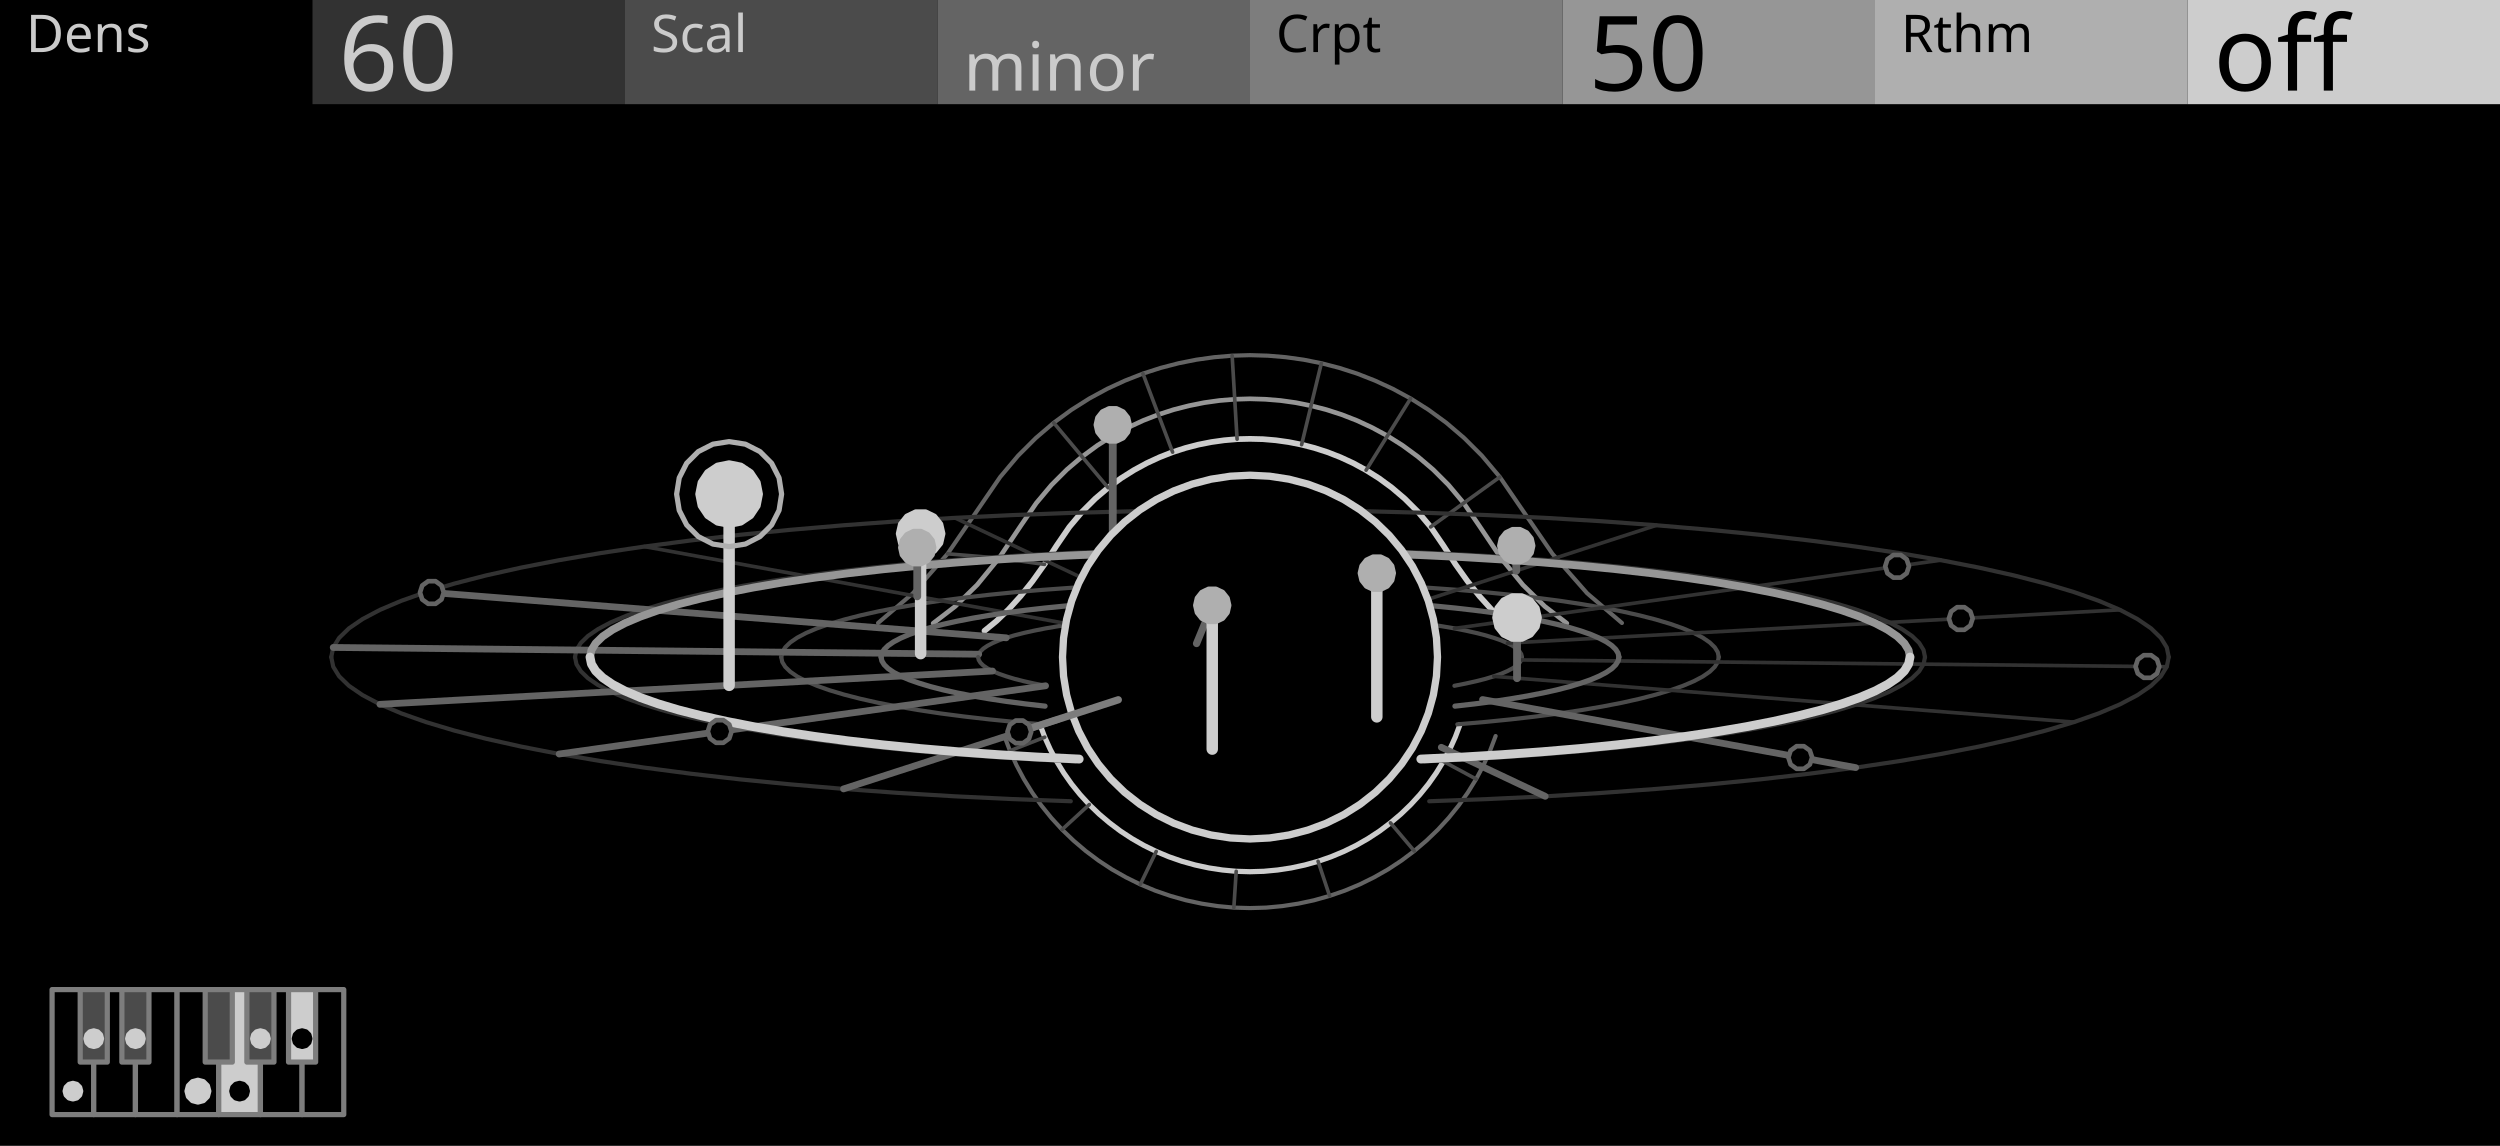
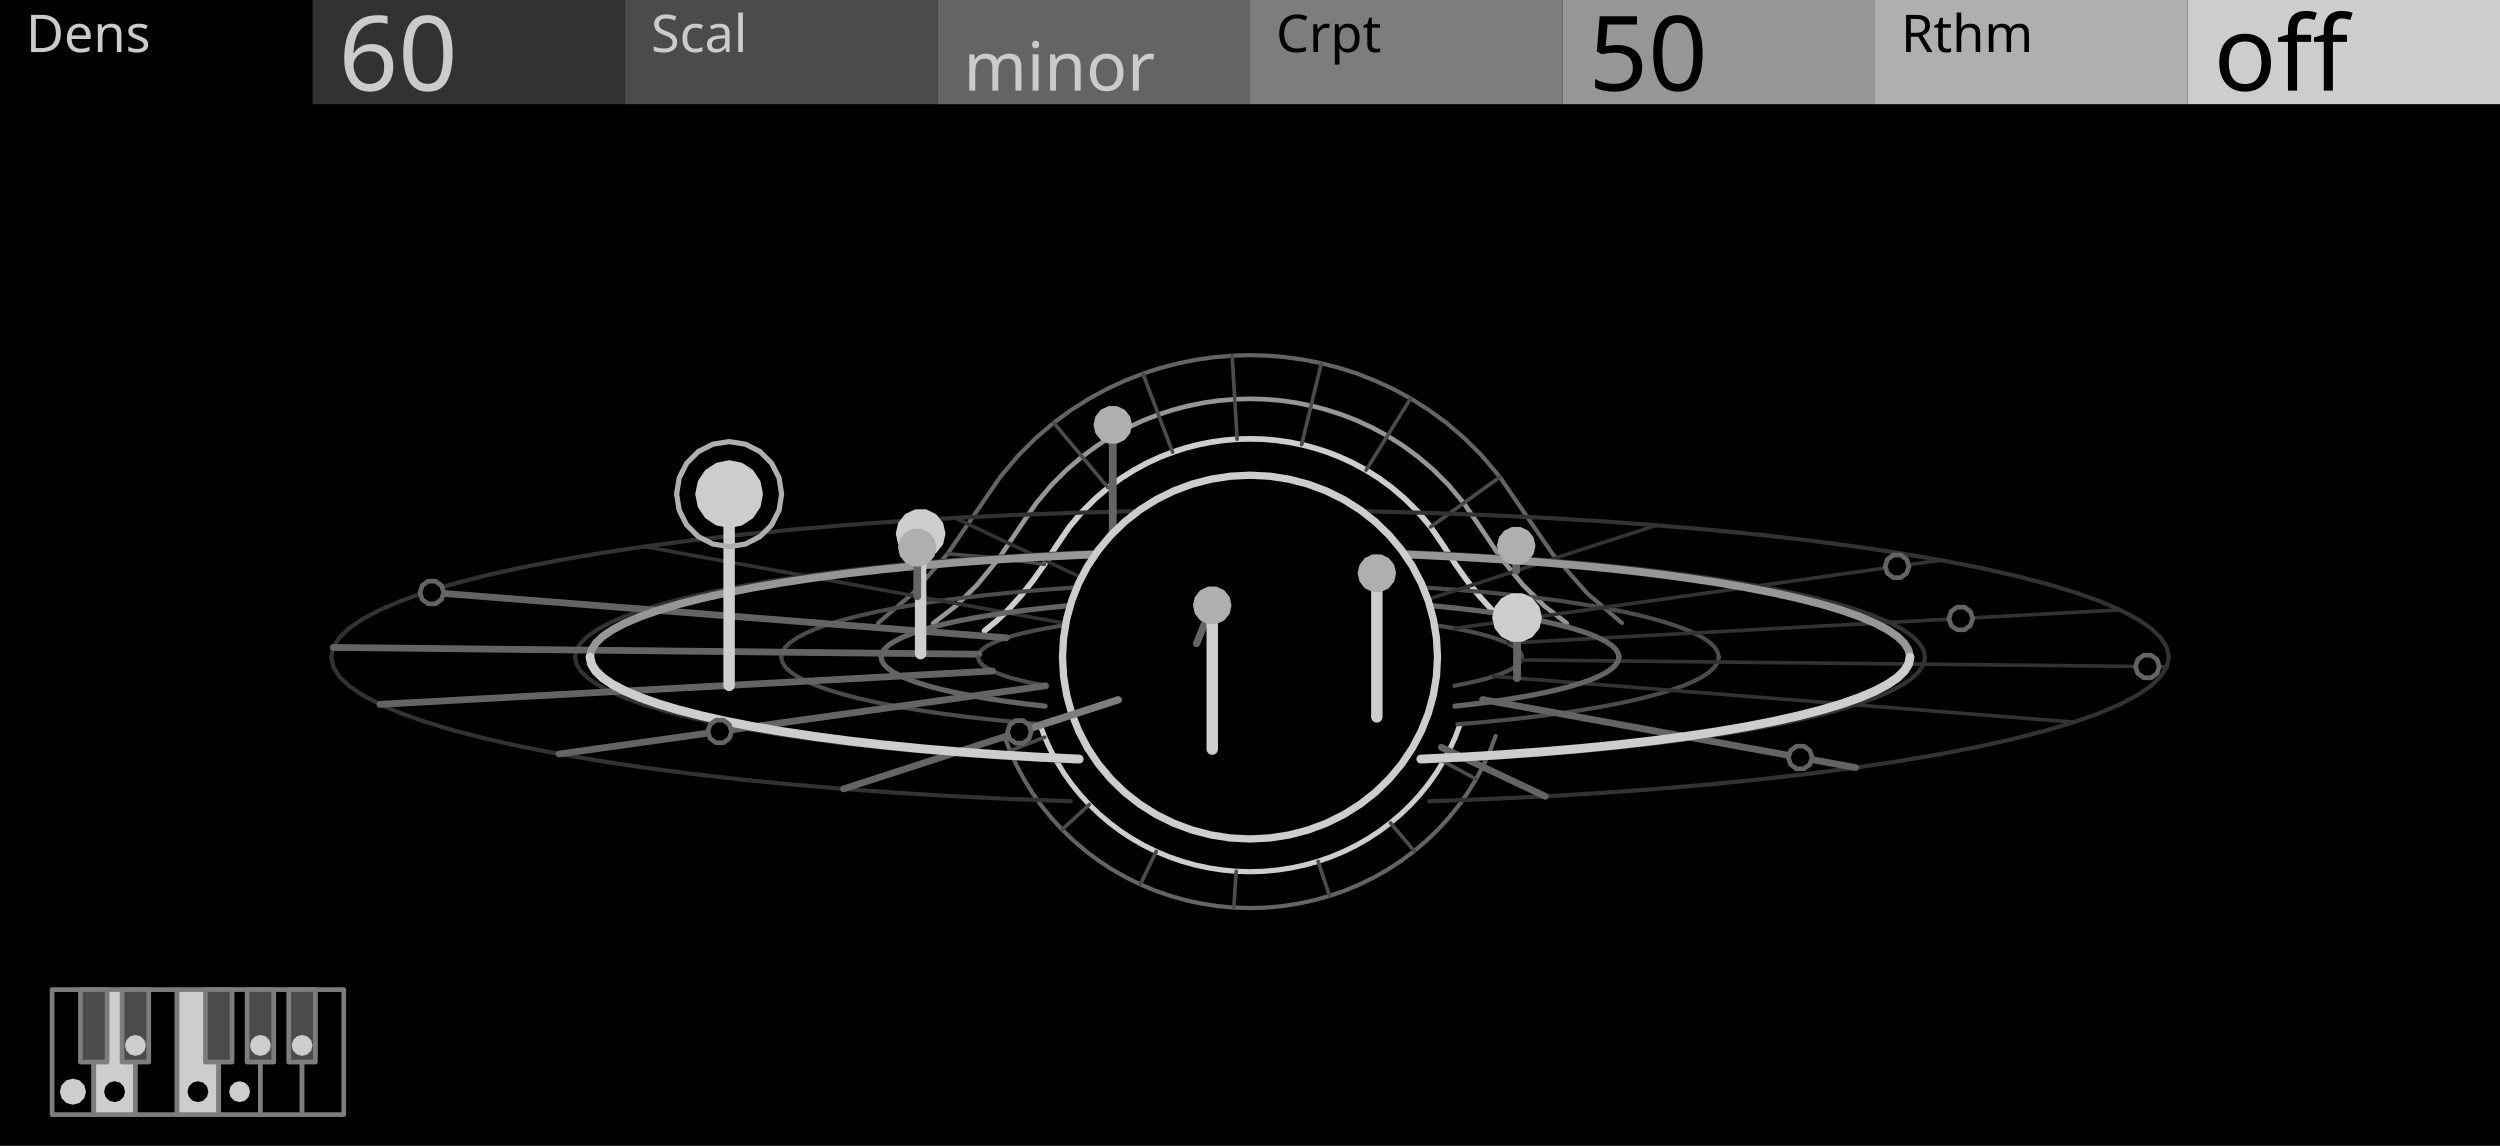
<svg xmlns="http://www.w3.org/2000/svg" width="480" height="220" viewBox="0 0 480 220">
  <rect x="0" y="0" width="480" height="220" fill="#000000" stroke="none" />
  <path d="M189.02,121.12 L191.33,119.23 L193.63,117.02 L195.94,114.47 L198.24,111.59 L200.54,108.36 L202.85,104.78 L205.32,101.17 L207.8,98.22 L210.28,95.75 L212.76,93.64 L215.23,91.83 L217.71,90.27 L220.19,88.92 L222.66,87.78 L225.14,86.81 L227.62,86.01 L230.09,85.37 L232.57,84.88 L235.05,84.53 L237.52,84.32 L240,84.26 L242.48,84.32 L244.95,84.53 L247.43,84.88 L249.91,85.37 L252.38,86.01 L254.86,86.81 L257.34,87.78 L259.81,88.92 L262.29,90.27 L264.77,91.83 L267.24,93.64 L269.72,95.75 L272.2,98.22 L274.68,101.17 L277.15,104.78 L279.46,108.36 L281.76,111.59 L284.06,114.47 L286.37,117.02 L288.67,119.23 L290.98,121.12" fill="none" stroke="#CDCDCD" stroke-width="1.1" stroke-linejoin="round" stroke-linecap="round" />
  <path d="M179.17,119.67 L183.38,116.44 L187.6,112.31 L191.82,107.15 L196.04,100.86 L198.97,96.59 L201.9,93.1 L204.83,90.17 L207.76,87.68 L210.69,85.53 L213.62,83.68 L216.55,82.1 L219.48,80.74 L222.41,79.6 L225.35,78.65 L228.28,77.9 L231.21,77.31 L234.14,76.9 L237.07,76.66 L240,76.57 L242.93,76.66 L245.86,76.9 L248.79,77.31 L251.72,77.9 L254.65,78.65 L257.59,79.6 L260.52,80.74 L263.45,82.1 L266.38,83.68 L269.31,85.53 L272.24,87.68 L275.17,90.17 L278.1,93.1 L281.03,96.59 L283.96,100.86 L288.18,107.15 L292.4,112.31 L296.62,116.44 L300.83,119.67" fill="none" stroke="#969696" stroke-width="0.9" stroke-linejoin="round" stroke-linecap="round" />
  <path d="M168.59,119.61 L175.26,113.92 L181.93,106.33 L188.61,96.58 L192.03,91.59 L195.46,87.51 L198.89,84.09 L202.31,81.17 L205.74,78.67 L209.16,76.51 L212.59,74.65 L216.02,73.07 L219.44,71.73 L222.87,70.63 L226.3,69.74 L229.72,69.06 L233.15,68.58 L236.57,68.29 L240,68.19 L243.43,68.29 L246.85,68.58 L250.28,69.06 L253.7,69.74 L257.13,70.63 L260.56,71.73 L263.98,73.07 L267.41,74.65 L270.84,76.51 L274.26,78.67 L277.69,81.17 L281.11,84.09 L284.54,87.51 L287.97,91.59 L291.39,96.58 L298.07,106.33 L304.74,113.92 L311.41,119.61" fill="none" stroke="#646464" stroke-width="0.8" stroke-linejoin="round" stroke-linecap="round" />
  <path d="M200.54,108.36 L191.82,107.15 L181.93,106.33" fill="none" stroke="#4B4B4B" stroke-width="0.7" stroke-linejoin="round" stroke-linecap="round" />
  <path d="M212.76,93.64 L207.76,87.68 L202.31,81.17" fill="none" stroke="#4B4B4B" stroke-width="0.7" stroke-linejoin="round" stroke-linecap="round" />
  <path d="M225.14,86.81 L222.41,79.6 L219.44,71.73" fill="none" stroke="#4B4B4B" stroke-width="0.7" stroke-linejoin="round" stroke-linecap="round" />
  <path d="M237.52,84.32 L237.07,76.66 L236.57,68.29" fill="none" stroke="#4B4B4B" stroke-width="0.7" stroke-linejoin="round" stroke-linecap="round" />
  <path d="M249.91,85.37 L251.72,77.9 L253.7,69.74" fill="none" stroke="#4B4B4B" stroke-width="0.7" stroke-linejoin="round" stroke-linecap="round" />
  <path d="M262.29,90.27 L266.38,83.68 L270.84,76.51" fill="none" stroke="#4B4B4B" stroke-width="0.7" stroke-linejoin="round" stroke-linecap="round" />
  <path d="M274.68,101.17 L281.03,96.59 L287.97,91.59" fill="none" stroke="#4B4B4B" stroke-width="0.7" stroke-linejoin="round" stroke-linecap="round" />
  <path d="M280.32,139.12 L279.41,141.54 L278.34,143.9 L277.12,146.19 L275.76,148.4 L274.26,150.53 L272.62,152.56 L270.86,154.48 L268.97,156.3 L266.97,157.99 L264.87,159.57 L262.67,161.01 L260.38,162.32 L258.01,163.48 L255.57,164.5 L253.07,165.37 L250.52,166.08 L247.92,166.64 L245.3,167.04 L242.65,167.29 L240,167.37 L237.35,167.29 L234.7,167.04 L232.08,166.64 L229.48,166.08 L226.93,165.37 L224.43,164.5 L221.99,163.48 L219.62,162.32 L217.33,161.01 L215.13,159.57 L213.03,157.99 L211.03,156.3 L209.14,154.48 L207.38,152.56 L205.74,150.53 L204.24,148.4 L202.88,146.19 L201.66,143.9 L200.59,141.54 L199.68,139.12" fill="none" stroke="#CDCDCD" stroke-width="1" stroke-linejoin="round" stroke-linecap="round" />
  <path d="M287.16,141.32 L286.09,144.15 L284.84,146.91 L283.42,149.58 L281.82,152.17 L280.06,154.66 L278.15,157.03 L276.09,159.28 L273.88,161.4 L271.54,163.39 L269.08,165.23 L266.51,166.92 L263.83,168.44 L261.06,169.81 L258.21,171 L255.28,172.01 L252.3,172.85 L249.27,173.5 L246.2,173.97 L243.1,174.26 L240,174.35 L236.9,174.26 L233.8,173.97 L230.73,173.5 L227.7,172.85 L224.72,172.01 L221.79,171 L218.94,169.81 L216.17,168.44 L213.49,166.92 L210.92,165.23 L208.46,163.39 L206.12,161.4 L203.91,159.28 L201.85,157.03 L199.94,154.66 L198.18,152.17 L196.58,149.58 L195.16,146.91 L193.91,144.15 L192.84,141.32" fill="none" stroke="#646464" stroke-width="0.8" stroke-linejoin="round" stroke-linecap="round" />
  <path d="M277.12,146.19 L283.42,149.58" fill="none" stroke="#4B4B4B" stroke-width="0.7" stroke-linejoin="round" stroke-linecap="round" />
  <path d="M266.97,157.99 L271.54,163.39" fill="none" stroke="#4B4B4B" stroke-width="0.7" stroke-linejoin="round" stroke-linecap="round" />
  <path d="M253.07,165.37 L255.28,172.01" fill="none" stroke="#4B4B4B" stroke-width="0.7" stroke-linejoin="round" stroke-linecap="round" />
  <path d="M237.35,167.29 L236.9,174.26" fill="none" stroke="#4B4B4B" stroke-width="0.7" stroke-linejoin="round" stroke-linecap="round" />
  <path d="M221.99,163.48 L218.94,169.81" fill="none" stroke="#4B4B4B" stroke-width="0.7" stroke-linejoin="round" stroke-linecap="round" />
  <path d="M209.14,154.48 L203.91,159.28" fill="none" stroke="#4B4B4B" stroke-width="0.7" stroke-linejoin="round" stroke-linecap="round" />
  <path d="M200.59,141.54 L193.91,144.15" fill="none" stroke="#4B4B4B" stroke-width="0.7" stroke-linejoin="round" stroke-linecap="round" />
  <path d="M187.8,126.16 L187.91,125.61 L188.25,125.07 L188.8,124.53 L189.58,124 L190.57,123.48 L191.77,122.96 L193.18,122.47 L194.79,121.98 L196.6,121.52 L198.59,121.08 L200.75,120.65 L203.09,120.25 L205.58,119.88 L208.22,119.53 L211,119.22 L213.9,118.93 L216.91,118.67 L220.02,118.44 L223.22,118.25 L226.49,118.09 L229.82,117.97 L233.19,117.88 L236.59,117.83 L240,117.81 L243.41,117.83 L246.81,117.88 L250.18,117.97 L253.51,118.09 L256.78,118.25 L259.98,118.44 L263.09,118.67 L266.1,118.93 L269,119.22 L271.78,119.53 L274.42,119.88 L276.91,120.25 L279.25,120.65 L281.41,121.08 L283.4,121.52 L285.21,121.98 L286.82,122.47 L288.23,122.96 L289.43,123.48 L290.42,124 L291.2,124.53 L291.75,125.07 L292.09,125.61 L292.2,126.16" fill="none" stroke="#4B4B4B" stroke-width="0.8" stroke-linejoin="round" stroke-linecap="round" />
  <path d="M150,126.16 L150.19,125.22 L150.77,124.28 L151.73,123.35 L153.07,122.43 L154.78,121.53 L156.85,120.65 L159.28,119.79 L162.06,118.96 L165.17,118.16 L168.6,117.39 L172.33,116.67 L176.36,115.98 L180.66,115.33 L185.21,114.74 L190,114.19 L195,113.69 L200.19,113.25 L205.56,112.86 L211.07,112.52 L216.71,112.25 L222.44,112.04 L228.25,111.88 L234.11,111.79 L240,111.76 L245.89,111.79 L251.75,111.88 L257.56,112.04 L263.29,112.25 L268.93,112.52 L274.44,112.86 L279.81,113.25 L285,113.69 L290,114.19 L294.79,114.74 L299.34,115.33 L303.64,115.98 L307.67,116.67 L311.4,117.39 L314.83,118.16 L317.94,118.96 L320.72,119.79 L323.15,120.65 L325.22,121.53 L326.93,122.43 L328.27,123.35 L329.23,124.28 L329.81,125.22 L330,126.16" fill="none" stroke="#4B4B4B" stroke-width="0.8" stroke-linejoin="round" stroke-linecap="round" />
  <path d="M110.4,126.16 L110.68,124.8 L111.51,123.45 L112.89,122.11 L114.82,120.79 L117.28,119.49 L120.27,118.22 L123.77,116.99 L127.76,115.79 L132.24,114.64 L137.18,113.54 L142.56,112.49 L148.36,111.5 L154.55,110.57 L161.1,109.71 L168,108.92 L175.2,108.2 L182.68,107.56 L190.4,107 L198.34,106.52 L206.46,106.13 L214.72,105.82 L223.08,105.6 L231.52,105.47 L240,105.42 L248.48,105.47 L256.92,105.6 L265.28,105.82 L273.54,106.13 L281.66,106.52 L289.6,107 L297.32,107.56 L304.8,108.2 L312,108.92 L318.9,109.71 L325.45,110.57 L331.64,111.5 L337.44,112.49 L342.82,113.54 L347.76,114.64 L352.24,115.79 L356.23,116.99 L359.73,118.22 L362.72,119.49 L365.18,120.79 L367.11,122.11 L368.49,123.45 L369.32,124.8 L369.6,126.16" fill="none" stroke="#323232" stroke-width="0.8" stroke-linejoin="round" stroke-linecap="round" />
  <path d="M63.6,126.16 L63.98,124.31 L65.11,122.48 L66.99,120.65 L69.61,118.86 L72.96,117.09 L77.03,115.36 L81.79,113.68 L87.23,112.05 L93.33,110.48 L100.05,108.98 L107.38,107.55 L115.27,106.2 L123.69,104.94 L132.61,103.77 L142,102.69 L151.8,101.72 L161.98,100.85 L172.49,100.08 L183.3,99.43 L194.34,98.9 L205.59,98.48 L216.98,98.18 L228.46,98 L240,97.94 L251.54,98 L263.02,98.18 L274.41,98.48 L285.66,98.9 L296.7,99.43 L307.51,100.08 L318.02,100.85 L328.2,101.72 L338,102.69 L347.39,103.77 L356.31,104.94 L364.73,106.2 L372.62,107.55 L379.95,108.98 L386.67,110.48 L392.77,112.05 L398.21,113.68 L402.97,115.36 L407.04,117.09 L410.39,118.86 L413.01,120.65 L414.89,122.48 L416.02,124.31 L416.4,126.16" fill="none" stroke="#323232" stroke-width="0.8" stroke-linejoin="round" stroke-linecap="round" />
  <path d="M187.91,125.61 L172.42,125.45 L156.93,125.29 L141.44,125.12 L125.95,124.96 L110.45,124.8 L94.96,124.64 L79.47,124.47 L63.98,124.31" fill="none" stroke="#646464" stroke-width="1.3" stroke-linejoin="round" stroke-linecap="round" />
  <path d="M193.19,122.46 L179.26,121.37 L165.34,120.27 L151.42,119.17 L137.49,118.07 L123.57,116.97 L109.65,115.87 L95.73,114.77 L81.8,113.67" fill="none" stroke="#646464" stroke-width="1.3" stroke-linejoin="round" stroke-linecap="round" />
  <path d="M205.59,119.88 L195.35,118.01 L185.12,116.14 L174.88,114.28 L164.65,112.41 L154.41,110.54 L144.18,108.67 L133.94,106.81 L123.71,104.94" fill="none" stroke="#323232" stroke-width="0.7" stroke-linejoin="round" stroke-linecap="round" />
  <path d="M223.23,118.25 L218.24,115.9 L213.25,113.55 L208.26,111.19 L203.27,108.84 L198.29,106.49 L193.3,104.14 L188.31,101.78 L183.32,99.43" fill="none" stroke="#323232" stroke-width="0.7" stroke-linejoin="round" stroke-linecap="round" />
  <path d="M243.42,117.83 L244.44,115.35 L245.46,112.87 L246.47,110.39 L247.49,107.91 L248.51,105.43 L249.53,102.95 L250.54,100.48 L251.56,98" fill="none" stroke="#323232" stroke-width="0.7" stroke-linejoin="round" stroke-linecap="round" />
  <path d="M263.09,118.67 L269.96,116.44 L276.83,114.21 L283.7,111.99 L290.57,109.76 L297.44,107.53 L304.3,105.3 L311.17,103.08 L318.04,100.85" fill="none" stroke="#323232" stroke-width="0.7" stroke-linejoin="round" stroke-linecap="round" />
  <path d="M279.25,120.65 L290.92,119.02 L302.6,117.38 L314.27,115.74 L325.95,114.1 L337.62,112.47 L349.29,110.83 L360.97,109.19 L372.64,107.55" fill="none" stroke="#323232" stroke-width="0.7" stroke-linejoin="round" stroke-linecap="round" />
  <path d="M289.43,123.48 L304.13,122.68 L318.84,121.88 L333.54,121.08 L348.24,120.28 L362.94,119.49 L377.64,118.69 L392.34,117.89 L407.05,117.09" fill="none" stroke="#323232" stroke-width="0.7" stroke-linejoin="round" stroke-linecap="round" />
  <path d="M169.17,126.16 L169.32,125.42 L169.78,124.68 L170.53,123.95 L171.58,123.23 L172.93,122.52 L174.56,121.82 L176.47,121.15 L178.66,120.49 L181.11,119.86 L183.81,119.26 L186.75,118.69 L189.92,118.15 L193.3,117.64 L196.88,117.17 L200.65,116.74 L204.58,116.35 L208.67,116 L212.89,115.69 L217.23,115.43 L221.67,115.21 L226.18,115.04 L230.75,114.92 L235.37,114.85 L240,114.83 L244.63,114.85 L249.25,114.92 L253.82,115.04 L258.33,115.21 L262.77,115.43 L267.11,115.69 L271.33,116 L275.41,116.35 L279.35,116.74 L283.12,117.17 L286.7,117.64 L290.08,118.15 L293.25,118.69 L296.19,119.26 L298.89,119.86 L301.34,120.49 L303.53,121.15 L305.44,121.82 L307.07,122.52 L308.42,123.23 L309.47,123.95 L310.22,124.68 L310.68,125.42 L310.83,126.16" fill="none" stroke="#646464" stroke-width="1" stroke-linejoin="round" stroke-linecap="round" />
  <path d="M113.28,126.16 L113.55,124.83 L114.36,123.51 L115.71,122.2 L117.6,120.91 L120.01,119.64 L122.93,118.4 L126.35,117.19 L130.26,116.02 L134.64,114.9 L139.47,113.82 L144.73,112.79 L150.4,111.82 L156.45,110.92 L162.86,110.07 L169.6,109.3 L176.64,108.6 L183.95,107.98 L191.51,107.43 L199.27,106.96 L207.2,106.58 L215.28,106.27 L223.46,106.06 L231.71,105.93 L240,105.88 L248.29,105.93 L256.54,106.06 L264.72,106.27 L272.8,106.58 L280.73,106.96 L288.49,107.43 L296.05,107.98 L303.36,108.6 L310.4,109.3 L317.14,110.07 L323.55,110.92 L329.6,111.82 L335.27,112.79 L340.53,113.82 L345.36,114.9 L349.74,116.02 L353.65,117.19 L357.07,118.4 L359.99,119.64 L362.4,120.91 L364.29,122.2 L365.64,123.51 L366.45,124.83 L366.72,126.16" fill="none" stroke="#969696" stroke-width="1.5" stroke-linejoin="round" stroke-linecap="round" />
  <path d="M176.76,125.5 L176.76,102.46" fill="none" stroke="#CDCDCD" stroke-width="2.2" stroke-linejoin="round" stroke-linecap="round" />
  <path d="M181.08,102.46 L180.65,104.33 L179.45,105.83 L177.72,106.67 L175.8,106.67 L174.06,105.83 L172.87,104.33 L172.44,102.46 L172.87,100.58 L174.06,99.08 L175.8,98.24 L177.72,98.24 L179.45,99.08 L180.65,100.58 L181.08,102.46 Z" fill="#CDCDCD" stroke="#CDCDCD" stroke-width="0.9" stroke-linejoin="round" stroke-linecap="round" />
  <path d="M85.2,113.76 L84.76,115.1 L83.62,115.93 L82.21,115.93 L81.07,115.1 L80.64,113.76 L81.07,112.42 L82.21,111.59 L83.62,111.59 L84.76,112.42 L85.2,113.76 Z" fill="#000000" stroke="#646464" stroke-width="0.9" stroke-linejoin="round" stroke-linecap="round" />
  <path d="M176.11,114.5 L176.11,105.14" fill="none" stroke="#646464" stroke-width="1.5" stroke-linejoin="round" stroke-linecap="round" />
  <path d="M179.35,105.14 L179.03,106.55 L178.13,107.67 L176.83,108.3 L175.39,108.3 L174.09,107.67 L173.19,106.55 L172.87,105.14 L173.19,103.73 L174.09,102.61 L175.39,101.98 L176.83,101.98 L178.13,102.61 L179.03,103.73 L179.35,105.14 Z" fill="#AFAFAF" stroke="#AFAFAF" stroke-width="0.9" stroke-linejoin="round" stroke-linecap="round" />
  <path d="M213.65,113.73 L213.65,81.57" fill="none" stroke="#646464" stroke-width="1.5" stroke-linejoin="round" stroke-linecap="round" />
  <path d="M216.89,81.57 L216.57,82.98 L215.67,84.11 L214.37,84.73 L212.93,84.73 L211.63,84.11 L210.73,82.98 L210.41,81.57 L210.73,80.17 L211.63,79.04 L212.93,78.42 L214.37,78.42 L215.67,79.04 L216.57,80.17 L216.89,81.57 Z" fill="#AFAFAF" stroke="#AFAFAF" stroke-width="0.9" stroke-linejoin="round" stroke-linecap="round" />
  <path d="M246.84,109.5 L246.84,97.86" fill="none" stroke="#646464" stroke-width="1.5" stroke-linejoin="round" stroke-linecap="round" />
  <path d="M250.08,97.86 L249.76,99.26 L248.86,100.39 L247.56,101.02 L246.12,101.02 L244.82,100.39 L243.92,99.26 L243.6,97.86 L243.92,96.45 L244.82,95.32 L246.12,94.7 L247.56,94.7 L248.86,95.32 L249.76,96.45 L250.08,97.86 Z" fill="#AFAFAF" stroke="#AFAFAF" stroke-width="0.9" stroke-linejoin="round" stroke-linecap="round" />
  <path d="M291.12,109.58 L291.12,104.78" fill="none" stroke="#646464" stroke-width="1.5" stroke-linejoin="round" stroke-linecap="round" />
  <path d="M294.36,104.78 L294.04,106.19 L293.14,107.31 L291.84,107.94 L290.4,107.94 L289.1,107.31 L288.2,106.19 L287.88,104.78 L288.2,103.38 L289.1,102.25 L290.4,101.62 L291.84,101.62 L293.14,102.25 L294.04,103.38 L294.36,104.78 Z" fill="#AFAFAF" stroke="#AFAFAF" stroke-width="0.9" stroke-linejoin="round" stroke-linecap="round" />
  <path d="M366.52,108.73 L366.08,110.07 L364.94,110.9 L363.53,110.9 L362.39,110.07 L361.96,108.73 L362.39,107.39 L363.53,106.56 L364.94,106.56 L366.08,107.39 L366.52,108.73 Z" fill="#000000" stroke="#646464" stroke-width="0.9" stroke-linejoin="round" stroke-linecap="round" />
  <path d="M378.75,118.75 L378.31,120.09 L377.17,120.92 L375.76,120.92 L374.62,120.09 L374.19,118.75 L374.62,117.41 L375.76,116.58 L377.17,116.58 L378.31,117.41 L378.75,118.75 Z" fill="#000000" stroke="#646464" stroke-width="0.9" stroke-linejoin="round" stroke-linecap="round" />
  <path d="M276,126.16 L275.8,129.81 L275.21,133.42 L274.24,136.95 L272.89,140.36 L271.18,143.62 L269.12,146.69 L266.75,149.53 L264.09,152.11 L261.16,154.41 L258,156.4 L254.64,158.06 L251.12,159.37 L247.48,160.32 L243.76,160.89 L240,161.08 L236.24,160.89 L232.52,160.32 L228.88,159.37 L225.36,158.06 L222,156.4 L218.84,154.41 L215.91,152.11 L213.25,149.53 L210.88,146.69 L208.82,143.62 L207.11,140.36 L205.76,136.95 L204.79,133.42 L204.2,129.81 L204,126.16 L204.2,122.51 L204.79,118.9 L205.76,115.37 L207.11,111.96 L208.82,108.7 L210.88,105.63 L213.25,102.79 L215.91,100.21 L218.84,97.91 L222,95.92 L225.36,94.26 L228.88,92.95 L232.52,92 L236.24,91.43 L240,91.24 L243.76,91.43 L247.48,92 L251.12,92.95 L254.64,94.26 L258,95.92 L261.16,97.91 L264.09,100.21 L266.75,102.79 L269.12,105.63 L271.18,108.7 L272.89,111.96 L274.24,115.37 L275.21,118.9 L275.8,122.51 L276,126.16 Z" fill="#000000" stroke="#CDCDCD" stroke-width="1.4" stroke-linejoin="round" stroke-linecap="round" />
  <path d="M292.2,126.16 L292.09,126.71 L291.75,127.25 L291.2,127.79 L290.42,128.32 L289.43,128.84 L288.23,129.36 L286.82,129.85 L285.21,130.34 L283.4,130.8 L281.41,131.24 L279.25,131.67" fill="none" stroke="#4B4B4B" stroke-width="0.8" stroke-linejoin="round" stroke-linecap="round" />
  <path d="M200.75,131.67 L198.59,131.24 L196.6,130.8 L194.79,130.34 L193.18,129.85 L191.77,129.36 L190.57,128.84 L189.58,128.32 L188.8,127.79 L188.25,127.25 L187.91,126.71 L187.8,126.16" fill="none" stroke="#4B4B4B" stroke-width="0.8" stroke-linejoin="round" stroke-linecap="round" />
  <path d="M330,126.16 L329.81,127.1 L329.23,128.04 L328.27,128.97 L326.93,129.89 L325.22,130.79 L323.15,131.67 L320.72,132.53 L317.94,133.36 L314.83,134.16 L311.4,134.93 L307.67,135.65 L303.64,136.34 L299.34,136.99 L294.79,137.58 L290,138.13 L285,138.63 L279.81,139.07" fill="none" stroke="#4B4B4B" stroke-width="0.8" stroke-linejoin="round" stroke-linecap="round" />
  <path d="M200.19,139.07 L195,138.63 L190,138.13 L185.21,137.58 L180.66,136.99 L176.36,136.34 L172.33,135.65 L168.6,134.93 L165.17,134.16 L162.06,133.36 L159.28,132.53 L156.85,131.67 L154.78,130.79 L153.07,129.89 L151.73,128.97 L150.77,128.04 L150.19,127.1 L150,126.16" fill="none" stroke="#4B4B4B" stroke-width="0.8" stroke-linejoin="round" stroke-linecap="round" />
  <path d="M369.6,126.16 L369.32,127.52 L368.49,128.87 L367.11,130.21 L365.18,131.53 L362.72,132.83 L359.73,134.1 L356.23,135.33 L352.24,136.53 L347.76,137.68 L342.82,138.78 L337.44,139.83 L331.64,140.82 L325.45,141.75 L318.9,142.61 L312,143.4 L304.8,144.12 L297.32,144.76 L289.6,145.32 L281.66,145.8 L273.54,146.19" fill="none" stroke="#323232" stroke-width="0.8" stroke-linejoin="round" stroke-linecap="round" />
  <path d="M206.46,146.19 L198.34,145.8 L190.4,145.32 L182.68,144.76 L175.2,144.12 L168,143.4 L161.1,142.61 L154.55,141.75 L148.36,140.82 L142.56,139.83 L137.18,138.78 L132.24,137.68 L127.76,136.53 L123.77,135.33 L120.27,134.1 L117.28,132.83 L114.82,131.53 L112.89,130.21 L111.51,128.87 L110.68,127.52 L110.4,126.16" fill="none" stroke="#323232" stroke-width="0.8" stroke-linejoin="round" stroke-linecap="round" />
  <path d="M416.4,126.16 L416.02,128.01 L414.89,129.84 L413.01,131.67 L410.39,133.46 L407.04,135.23 L402.97,136.96 L398.21,138.64 L392.77,140.27 L386.67,141.84 L379.95,143.34 L372.62,144.77 L364.73,146.12 L356.31,147.38 L347.39,148.55 L338,149.63 L328.2,150.6 L318.02,151.47 L307.51,152.24 L296.7,152.89 L285.66,153.42 L274.41,153.84" fill="none" stroke="#323232" stroke-width="0.8" stroke-linejoin="round" stroke-linecap="round" />
  <path d="M205.59,153.84 L194.34,153.42 L183.3,152.89 L172.49,152.24 L161.98,151.47 L151.8,150.6 L142,149.63 L132.61,148.55 L123.69,147.38 L115.27,146.12 L107.38,144.77 L100.05,143.34 L93.33,141.84 L87.23,140.27 L81.79,138.64 L77.03,136.96 L72.96,135.23 L69.61,133.46 L66.99,131.67 L65.11,129.84 L63.98,128.01 L63.6,126.16" fill="none" stroke="#323232" stroke-width="0.8" stroke-linejoin="round" stroke-linecap="round" />
  <path d="M284.65,134.31 L294.88,136.18 L305.12,138.04 L315.35,139.91 L325.59,141.78 L335.82,143.65 L346.06,145.51 L356.29,147.38" fill="none" stroke="#646464" stroke-width="1.3" stroke-linejoin="round" stroke-linecap="round" />
  <path d="M276.73,143.48 L281.71,145.83 L286.7,148.18 L291.69,150.54 L296.68,152.89" fill="none" stroke="#646464" stroke-width="1.3" stroke-linejoin="round" stroke-linecap="round" />
  <path d="M203.17,138.11 L196.3,140.33 L189.43,142.56 L182.56,144.79 L175.7,147.02 L168.83,149.24 L161.96,151.47" fill="none" stroke="#646464" stroke-width="1.3" stroke-linejoin="round" stroke-linecap="round" />
  <path d="M200.75,131.67 L189.08,133.3 L177.4,134.94 L165.73,136.58 L154.05,138.22 L142.38,139.85 L130.71,141.49 L119.03,143.13 L107.36,144.77" fill="none" stroke="#646464" stroke-width="1.3" stroke-linejoin="round" stroke-linecap="round" />
  <path d="M190.57,128.84 L175.87,129.64 L161.16,130.44 L146.46,131.24 L131.76,132.04 L117.06,132.83 L102.36,133.63 L87.66,134.43 L72.95,135.23" fill="none" stroke="#646464" stroke-width="1.3" stroke-linejoin="round" stroke-linecap="round" />
  <path d="M292.09,126.71 L307.58,126.87 L323.07,127.03 L338.56,127.2 L354.05,127.36 L369.55,127.52 L385.04,127.68 L400.53,127.85 L416.02,128.01" fill="none" stroke="#323232" stroke-width="0.7" stroke-linejoin="round" stroke-linecap="round" />
  <path d="M286.81,129.86 L300.74,130.95 L314.66,132.05 L328.58,133.15 L342.51,134.25 L356.43,135.35 L370.35,136.45 L384.27,137.55 L398.2,138.65" fill="none" stroke="#323232" stroke-width="0.7" stroke-linejoin="round" stroke-linecap="round" />
  <path d="M310.83,126.16 L310.68,126.9 L310.22,127.64 L309.47,128.37 L308.42,129.09 L307.07,129.8 L305.44,130.5 L303.53,131.17 L301.34,131.83 L298.89,132.46 L296.19,133.06 L293.25,133.63 L290.08,134.17 L286.7,134.68 L283.12,135.15 L279.35,135.58" fill="none" stroke="#646464" stroke-width="1" stroke-linejoin="round" stroke-linecap="round" />
  <path d="M200.65,135.58 L196.88,135.15 L193.3,134.68 L189.92,134.17 L186.75,133.63 L183.81,133.06 L181.11,132.46 L178.66,131.83 L176.47,131.17 L174.56,130.5 L172.93,129.8 L171.58,129.09 L170.53,128.37 L169.78,127.64 L169.32,126.9 L169.17,126.16" fill="none" stroke="#646464" stroke-width="1" stroke-linejoin="round" stroke-linecap="round" />
  <path d="M366.72,126.16 L366.45,127.49 L365.64,128.81 L364.29,130.12 L362.4,131.41 L359.99,132.68 L357.07,133.92 L353.65,135.13 L349.74,136.3 L345.36,137.42 L340.53,138.5 L335.27,139.53 L329.6,140.5 L323.55,141.4 L317.14,142.25 L310.4,143.02 L303.36,143.72 L296.05,144.34 L288.49,144.89 L280.73,145.36 L272.8,145.74" fill="none" stroke="#CDCDCD" stroke-width="1.7" stroke-linejoin="round" stroke-linecap="round" />
  <path d="M207.2,145.74 L199.27,145.36 L191.51,144.89 L183.95,144.34 L176.64,143.72 L169.6,143.02 L162.86,142.25 L156.45,141.4 L150.4,140.5 L144.73,139.53 L139.47,138.5 L134.64,137.42 L130.26,136.3 L126.35,135.13 L122.93,133.92 L120.01,132.68 L117.6,131.41 L115.71,130.12 L114.36,128.81 L113.55,127.49 L113.28,126.16" fill="none" stroke="#CDCDCD" stroke-width="1.7" stroke-linejoin="round" stroke-linecap="round" />
  <path d="M347.93,145.44 L347.49,146.78 L346.35,147.61 L344.94,147.61 L343.8,146.78 L343.37,145.44 L343.8,144.1 L344.94,143.27 L346.35,143.27 L347.49,144.1 L347.93,145.44 Z" fill="#000000" stroke="#646464" stroke-width="0.9" stroke-linejoin="round" stroke-linecap="round" />
  <path d="M264.35,137.64 L264.35,110.04" fill="none" stroke="#CDCDCD" stroke-width="2.2" stroke-linejoin="round" stroke-linecap="round" />
  <path d="M267.59,110.04 L267.27,111.45 L266.37,112.58 L265.08,113.2 L263.63,113.2 L262.33,112.58 L261.44,111.45 L261.11,110.04 L261.44,108.64 L262.33,107.51 L263.63,106.89 L265.08,106.89 L266.37,107.51 L267.27,108.64 L267.59,110.04 Z" fill="#AFAFAF" stroke="#AFAFAF" stroke-width="0.9" stroke-linejoin="round" stroke-linecap="round" />
  <path d="M229.74,123.55 L232.75,116.23" fill="none" stroke="#646464" stroke-width="1.4" stroke-linejoin="round" stroke-linecap="round" />
  <path d="M232.75,143.83 L232.75,116.23" fill="none" stroke="#CDCDCD" stroke-width="2.2" stroke-linejoin="round" stroke-linecap="round" />
  <path d="M235.99,116.23 L235.67,117.63 L234.77,118.76 L233.47,119.38 L232.03,119.38 L230.73,118.76 L229.83,117.63 L229.51,116.23 L229.83,114.82 L230.73,113.69 L232.03,113.07 L233.47,113.07 L234.77,113.69 L235.67,114.82 L235.99,116.23 Z" fill="#AFAFAF" stroke="#AFAFAF" stroke-width="0.9" stroke-linejoin="round" stroke-linecap="round" />
  <path d="M214.71,134.36 L195.71,140.52" fill="none" stroke="#7D7D7D" stroke-width="1.4" stroke-linejoin="round" stroke-linecap="round" />
  <path d="M197.99,140.52 L197.56,141.86 L196.42,142.69 L195.01,142.69 L193.87,141.86 L193.43,140.52 L193.87,139.18 L195.01,138.35 L196.42,138.35 L197.56,139.18 L197.99,140.52 Z" fill="#000000" stroke="#646464" stroke-width="0.9" stroke-linejoin="round" stroke-linecap="round" />
  <path d="M140.46,140.44 L140.02,141.78 L138.88,142.61 L137.47,142.61 L136.33,141.78 L135.9,140.44 L136.33,139.1 L137.47,138.27 L138.88,138.27 L140.02,139.1 L140.46,140.44 Z" fill="#000000" stroke="#646464" stroke-width="0.9" stroke-linejoin="round" stroke-linecap="round" />
  <path d="M139.99,131.59 L139.99,94.87" fill="none" stroke="#CDCDCD" stroke-width="2.2" stroke-linejoin="round" stroke-linecap="round" />
  <path d="M145.99,94.87 L145.54,97.17 L144.24,99.11 L142.29,100.41 L139.99,100.87 L137.7,100.41 L135.75,99.11 L134.45,97.17 L133.99,94.87 L134.45,92.57 L135.75,90.63 L137.7,89.33 L139.99,88.87 L142.29,89.33 L144.24,90.63 L145.54,92.57 L145.99,94.87 Z" fill="#CDCDCD" stroke="#CDCDCD" stroke-width="1" stroke-linejoin="round" stroke-linecap="round" />
  <path d="M150.07,94.87 L149.58,97.98 L148.15,100.79 L145.92,103.02 L143.11,104.46 L139.99,104.95 L136.88,104.46 L134.07,103.02 L131.84,100.79 L130.41,97.98 L129.91,94.87 L130.41,91.75 L131.84,88.94 L134.07,86.71 L136.88,85.28 L139.99,84.79 L143.11,85.28 L145.92,86.71 L148.15,88.94 L149.58,91.75 L150.07,94.87 Z" fill="none" stroke="#AFAFAF" stroke-width="1" stroke-linejoin="round" stroke-linecap="round" />
  <path d="M414.58,127.97 L414.15,129.31 L413.01,130.14 L411.6,130.14 L410.46,129.31 L410.02,127.97 L410.46,126.63 L411.6,125.8 L413.01,125.8 L414.15,126.63 L414.58,127.97 Z" fill="#000000" stroke="#646464" stroke-width="0.9" stroke-linejoin="round" stroke-linecap="round" />
  <path d="M291.27,130.21 L291.27,118.57" fill="none" stroke="#646464" stroke-width="1.5" stroke-linejoin="round" stroke-linecap="round" />
  <path d="M295.59,118.57 L295.16,120.44 L293.96,121.94 L292.23,122.78 L290.31,122.78 L288.58,121.94 L287.38,120.44 L286.95,118.57 L287.38,116.69 L288.58,115.19 L290.31,114.36 L292.23,114.36 L293.96,115.19 L295.16,116.69 L295.59,118.57 Z" fill="#CDCDCD" stroke="#CDCDCD" stroke-width="0.9" stroke-linejoin="round" stroke-linecap="round" />
-   <path d="M10,190 L18,190 L18,214 L10,214 Z" fill="#000000" stroke="#7D7D7D" stroke-width="1" stroke-linejoin="round" stroke-linecap="round" />
-   <path d="M18,190 L26,190 L26,214 L18,214 Z" fill="#000000" stroke="#7D7D7D" stroke-width="1" stroke-linejoin="round" stroke-linecap="round" />
-   <path d="M26,190 L34,190 L34,214 L26,214 Z" fill="#000000" stroke="#7D7D7D" stroke-width="1" stroke-linejoin="round" stroke-linecap="round" />
-   <path d="M34,190 L42,190 L42,214 L34,214 Z" fill="#000000" stroke="#7D7D7D" stroke-width="1" stroke-linejoin="round" stroke-linecap="round" />
-   <path d="M42,190 L50,190 L50,214 L42,214 Z" fill="#CDCDCD" stroke="#7D7D7D" stroke-width="1" stroke-linejoin="round" stroke-linecap="round" />
-   <path d="M50,190 L58,190 L58,214 L50,214 Z" fill="#000000" stroke="#7D7D7D" stroke-width="1" stroke-linejoin="round" stroke-linecap="round" />
-   <path d="M58,190 L66,190 L66,214 L58,214 Z" fill="#000000" stroke="#7D7D7D" stroke-width="1" stroke-linejoin="round" stroke-linecap="round" />
-   <path d="M15.4,190 L20.6,190 L20.6,203.92 L15.4,203.92 Z" fill="#4B4B4B" stroke="#7D7D7D" stroke-width="1" stroke-linejoin="round" stroke-linecap="round" />
-   <path d="M23.4,190 L28.6,190 L28.6,203.92 L23.4,203.92 Z" fill="#4B4B4B" stroke="#7D7D7D" stroke-width="1" stroke-linejoin="round" stroke-linecap="round" />
-   <path d="M39.4,190 L44.6,190 L44.6,203.92 L39.4,203.92 Z" fill="#4B4B4B" stroke="#7D7D7D" stroke-width="1" stroke-linejoin="round" stroke-linecap="round" />
-   <path d="M47.4,190 L52.6,190 L52.6,203.92 L47.4,203.92 Z" fill="#4B4B4B" stroke="#7D7D7D" stroke-width="1" stroke-linejoin="round" stroke-linecap="round" />
-   <path d="M55.4,190 L60.6,190 L60.6,203.92 L55.4,203.92 Z" fill="#CDCDCD" stroke="#7D7D7D" stroke-width="1" stroke-linejoin="round" stroke-linecap="round" />
-   <path d="M15.6,209.5 L15.39,210.3 L14.8,210.89 L14,211.1 L13.2,210.89 L12.61,210.3 L12.4,209.5 L12.61,208.7 L13.2,208.11 L14,207.9 L14.8,208.11 L15.39,208.7 L15.6,209.5 Z" fill="#CDCDCD" stroke="#CDCDCD" stroke-width="0.8" stroke-linejoin="round" stroke-linecap="round" />
-   <path d="M19.6,199.42 L19.39,200.22 L18.8,200.81 L18,201.02 L17.2,200.81 L16.61,200.22 L16.4,199.42 L16.61,198.62 L17.2,198.03 L18,197.82 L18.8,198.03 L19.39,198.62 L19.6,199.42 Z" fill="#CDCDCD" stroke="#CDCDCD" stroke-width="0.8" stroke-linejoin="round" stroke-linecap="round" />
-   <path d="M27.6,199.42 L27.39,200.22 L26.8,200.81 L26,201.02 L25.2,200.81 L24.61,200.22 L24.4,199.42 L24.61,198.62 L25.2,198.03 L26,197.82 L26.8,198.03 L27.39,198.62 L27.6,199.42 Z" fill="#CDCDCD" stroke="#CDCDCD" stroke-width="0.8" stroke-linejoin="round" stroke-linecap="round" />
-   <path d="M40.2,209.5 L39.91,210.6 L39.1,211.41 L38,211.7 L36.9,211.41 L36.09,210.6 L35.8,209.5 L36.09,208.4 L36.9,207.59 L38,207.3 L39.1,207.59 L39.91,208.4 L40.2,209.5 Z" fill="#CDCDCD" stroke="#CDCDCD" stroke-width="0.8" stroke-linejoin="round" stroke-linecap="round" />
-   <path d="M47.6,209.5 L47.39,210.3 L46.8,210.89 L46,211.1 L45.2,210.89 L44.61,210.3 L44.4,209.5 L44.61,208.7 L45.2,208.11 L46,207.9 L46.8,208.11 L47.39,208.7 L47.6,209.5 Z" fill="#000000" stroke="#000000" stroke-width="0.8" stroke-linejoin="round" stroke-linecap="round" />
-   <path d="M51.6,199.42 L51.39,200.22 L50.8,200.81 L50,201.02 L49.2,200.81 L48.61,200.22 L48.4,199.42 L48.61,198.62 L49.2,198.03 L50,197.82 L50.8,198.03 L51.39,198.62 L51.6,199.42 Z" fill="#CDCDCD" stroke="#CDCDCD" stroke-width="0.8" stroke-linejoin="round" stroke-linecap="round" />
-   <path d="M59.6,199.42 L59.39,200.22 L58.8,200.81 L58,201.02 L57.2,200.81 L56.61,200.22 L56.4,199.42 L56.61,198.62 L57.2,198.03 L58,197.82 L58.8,198.03 L59.39,198.62 L59.6,199.42 Z" fill="#000000" stroke="#000000" stroke-width="0.8" stroke-linejoin="round" stroke-linecap="round" />
+   <path d="M10,190 L18,190 L18,214 L10,214 Z" fill="#000000" stroke="#7D7D7D" stroke-width="0.9" stroke-linejoin="round" stroke-linecap="round" />
+   <path d="M18,190 L26,190 L26,214 L18,214 Z" fill="#CDCDCD" stroke="#7D7D7D" stroke-width="0.9" stroke-linejoin="round" stroke-linecap="round" />
+   <path d="M26,190 L34,190 L34,214 L26,214 Z" fill="#000000" stroke="#7D7D7D" stroke-width="0.9" stroke-linejoin="round" stroke-linecap="round" />
+   <path d="M34,190 L42,190 L42,214 L34,214 Z" fill="#CDCDCD" stroke="#7D7D7D" stroke-width="0.9" stroke-linejoin="round" stroke-linecap="round" />
+   <path d="M42,190 L50,190 L50,214 L42,214 Z" fill="#000000" stroke="#7D7D7D" stroke-width="0.9" stroke-linejoin="round" stroke-linecap="round" />
+   <path d="M50,190 L58,190 L58,214 L50,214 Z" fill="#000000" stroke="#7D7D7D" stroke-width="0.9" stroke-linejoin="round" stroke-linecap="round" />
+   <path d="M58,190 L66,190 L66,214 L58,214 Z" fill="#000000" stroke="#7D7D7D" stroke-width="0.9" stroke-linejoin="round" stroke-linecap="round" />
+   <path d="M15.44,190 L20.56,190 L20.56,203.92 L15.44,203.92 Z" fill="#4B4B4B" stroke="#7D7D7D" stroke-width="0.9" stroke-linejoin="round" stroke-linecap="round" />
+   <path d="M23.44,190 L28.56,190 L28.56,203.92 L23.44,203.92 Z" fill="#4B4B4B" stroke="#7D7D7D" stroke-width="0.9" stroke-linejoin="round" stroke-linecap="round" />
+   <path d="M39.44,190 L44.56,190 L44.56,203.92 L39.44,203.92 Z" fill="#4B4B4B" stroke="#7D7D7D" stroke-width="0.9" stroke-linejoin="round" stroke-linecap="round" />
+   <path d="M47.44,190 L52.56,190 L52.56,203.92 L47.44,203.92 Z" fill="#4B4B4B" stroke="#7D7D7D" stroke-width="0.9" stroke-linejoin="round" stroke-linecap="round" />
+   <path d="M55.44,190 L60.56,190 L60.56,203.92 L55.44,203.92 Z" fill="#4B4B4B" stroke="#7D7D7D" stroke-width="0.9" stroke-linejoin="round" stroke-linecap="round" />
+   <path d="M16.2,209.6 L15.91,210.7 L15.1,211.51 L14,211.8 L12.9,211.51 L12.09,210.7 L11.8,209.6 L12.09,208.5 L12.9,207.69 L14,207.4 L15.1,207.69 L15.91,208.5 L16.2,209.6 Z" fill="#CDCDCD" stroke="#CDCDCD" stroke-width="0.6" stroke-linejoin="round" stroke-linecap="round" />
+   <path d="M23.7,209.6 L23.47,210.45 L22.85,211.07 L22,211.3 L21.15,211.07 L20.53,210.45 L20.3,209.6 L20.53,208.75 L21.15,208.13 L22,207.9 L22.85,208.13 L23.47,208.75 L23.7,209.6 Z" fill="#000000" stroke="#000000" stroke-width="0.6" stroke-linejoin="round" stroke-linecap="round" />
+   <path d="M27.7,200.72 L27.47,201.57 L26.85,202.19 L26,202.42 L25.15,202.19 L24.53,201.57 L24.3,200.72 L24.53,199.87 L25.15,199.25 L26,199.02 L26.85,199.25 L27.47,199.87 L27.7,200.72 Z" fill="#CDCDCD" stroke="#CDCDCD" stroke-width="0.6" stroke-linejoin="round" stroke-linecap="round" />
+   <path d="M39.7,209.6 L39.47,210.45 L38.85,211.07 L38,211.3 L37.15,211.07 L36.53,210.45 L36.3,209.6 L36.53,208.75 L37.15,208.13 L38,207.9 L38.85,208.13 L39.47,208.75 L39.7,209.6 Z" fill="#000000" stroke="#000000" stroke-width="0.6" stroke-linejoin="round" stroke-linecap="round" />
+   <path d="M47.7,209.6 L47.47,210.45 L46.85,211.07 L46,211.3 L45.15,211.07 L44.53,210.45 L44.3,209.6 L44.53,208.75 L45.15,208.13 L46,207.9 L46.85,208.13 L47.47,208.75 L47.7,209.6 Z" fill="#CDCDCD" stroke="#CDCDCD" stroke-width="0.6" stroke-linejoin="round" stroke-linecap="round" />
+   <path d="M51.7,200.72 L51.47,201.57 L50.85,202.19 L50,202.42 L49.15,202.19 L48.53,201.57 L48.3,200.72 L48.53,199.87 L49.15,199.25 L50,199.02 L50.85,199.25 L51.47,199.87 L51.7,200.72 Z" fill="#CDCDCD" stroke="#CDCDCD" stroke-width="0.6" stroke-linejoin="round" stroke-linecap="round" />
+   <path d="M59.7,200.72 L59.47,201.57 L58.85,202.19 L58,202.42 L57.15,202.19 L56.53,201.57 L56.3,200.72 L56.53,199.87 L57.15,199.25 L58,199.02 L58.85,199.25 L59.47,199.87 L59.7,200.72 Z" fill="#CDCDCD" stroke="#CDCDCD" stroke-width="0.6" stroke-linejoin="round" stroke-linecap="round" />
  <rect x="0" y="0" width="480" height="20" fill="#000000" stroke="none" />
  <rect x="0" y="0" width="60" height="20" fill="#000000" stroke="none" />
  <rect x="60" y="0" width="60" height="20" fill="#323232" stroke="none" />
  <rect x="120" y="0" width="60" height="20" fill="#4B4B4B" stroke="none" />
  <rect x="180" y="0" width="60" height="20" fill="#646464" stroke="none" />
  <rect x="240" y="0" width="60" height="20" fill="#7D7D7D" stroke="none" />
  <rect x="300" y="0" width="60" height="20" fill="#969696" stroke="none" />
  <rect x="360" y="0" width="60" height="20" fill="#AFAFAF" stroke="none" />
  <rect x="420" y="0" width="60" height="20" fill="#CDCDCD" stroke="none" />
  <text transform="matrix(1 0 0 1 5 10)" fill="#CBCBCB" font-family="UniversNextPro-Light" font-size="10px">Dens</text>
  <text transform="matrix(1 0 0 1 65 17.4)" fill="#CBCBCB" font-family="UniversNextPro-Light" font-size="20px">60</text>
  <text transform="matrix(1 0 0 1 125 10)" fill="#CBCBCB" font-family="UniversNextPro-Light" font-size="10px">Scal</text>
  <text transform="matrix(1 0 0 1 185 17.4)" fill="#CBCBCB" font-family="UniversNextPro-Light" font-size="13px">minor</text>
  <text transform="matrix(1 0 0 1 245 10)" fill="#000000" font-family="UniversNextPro-Light" font-size="10px">Crpt</text>
  <text transform="matrix(1 0 0 1 305 17.4)" fill="#000000" font-family="UniversNextPro-Light" font-size="20px">50</text>
  <text transform="matrix(1 0 0 1 365 10)" fill="#000000" font-family="UniversNextPro-Light" font-size="10px">Rthm</text>
  <text transform="matrix(1 0 0 1 425 17.4)" fill="#000000" font-family="UniversNextPro-Light" font-size="20px">off</text>
</svg>
